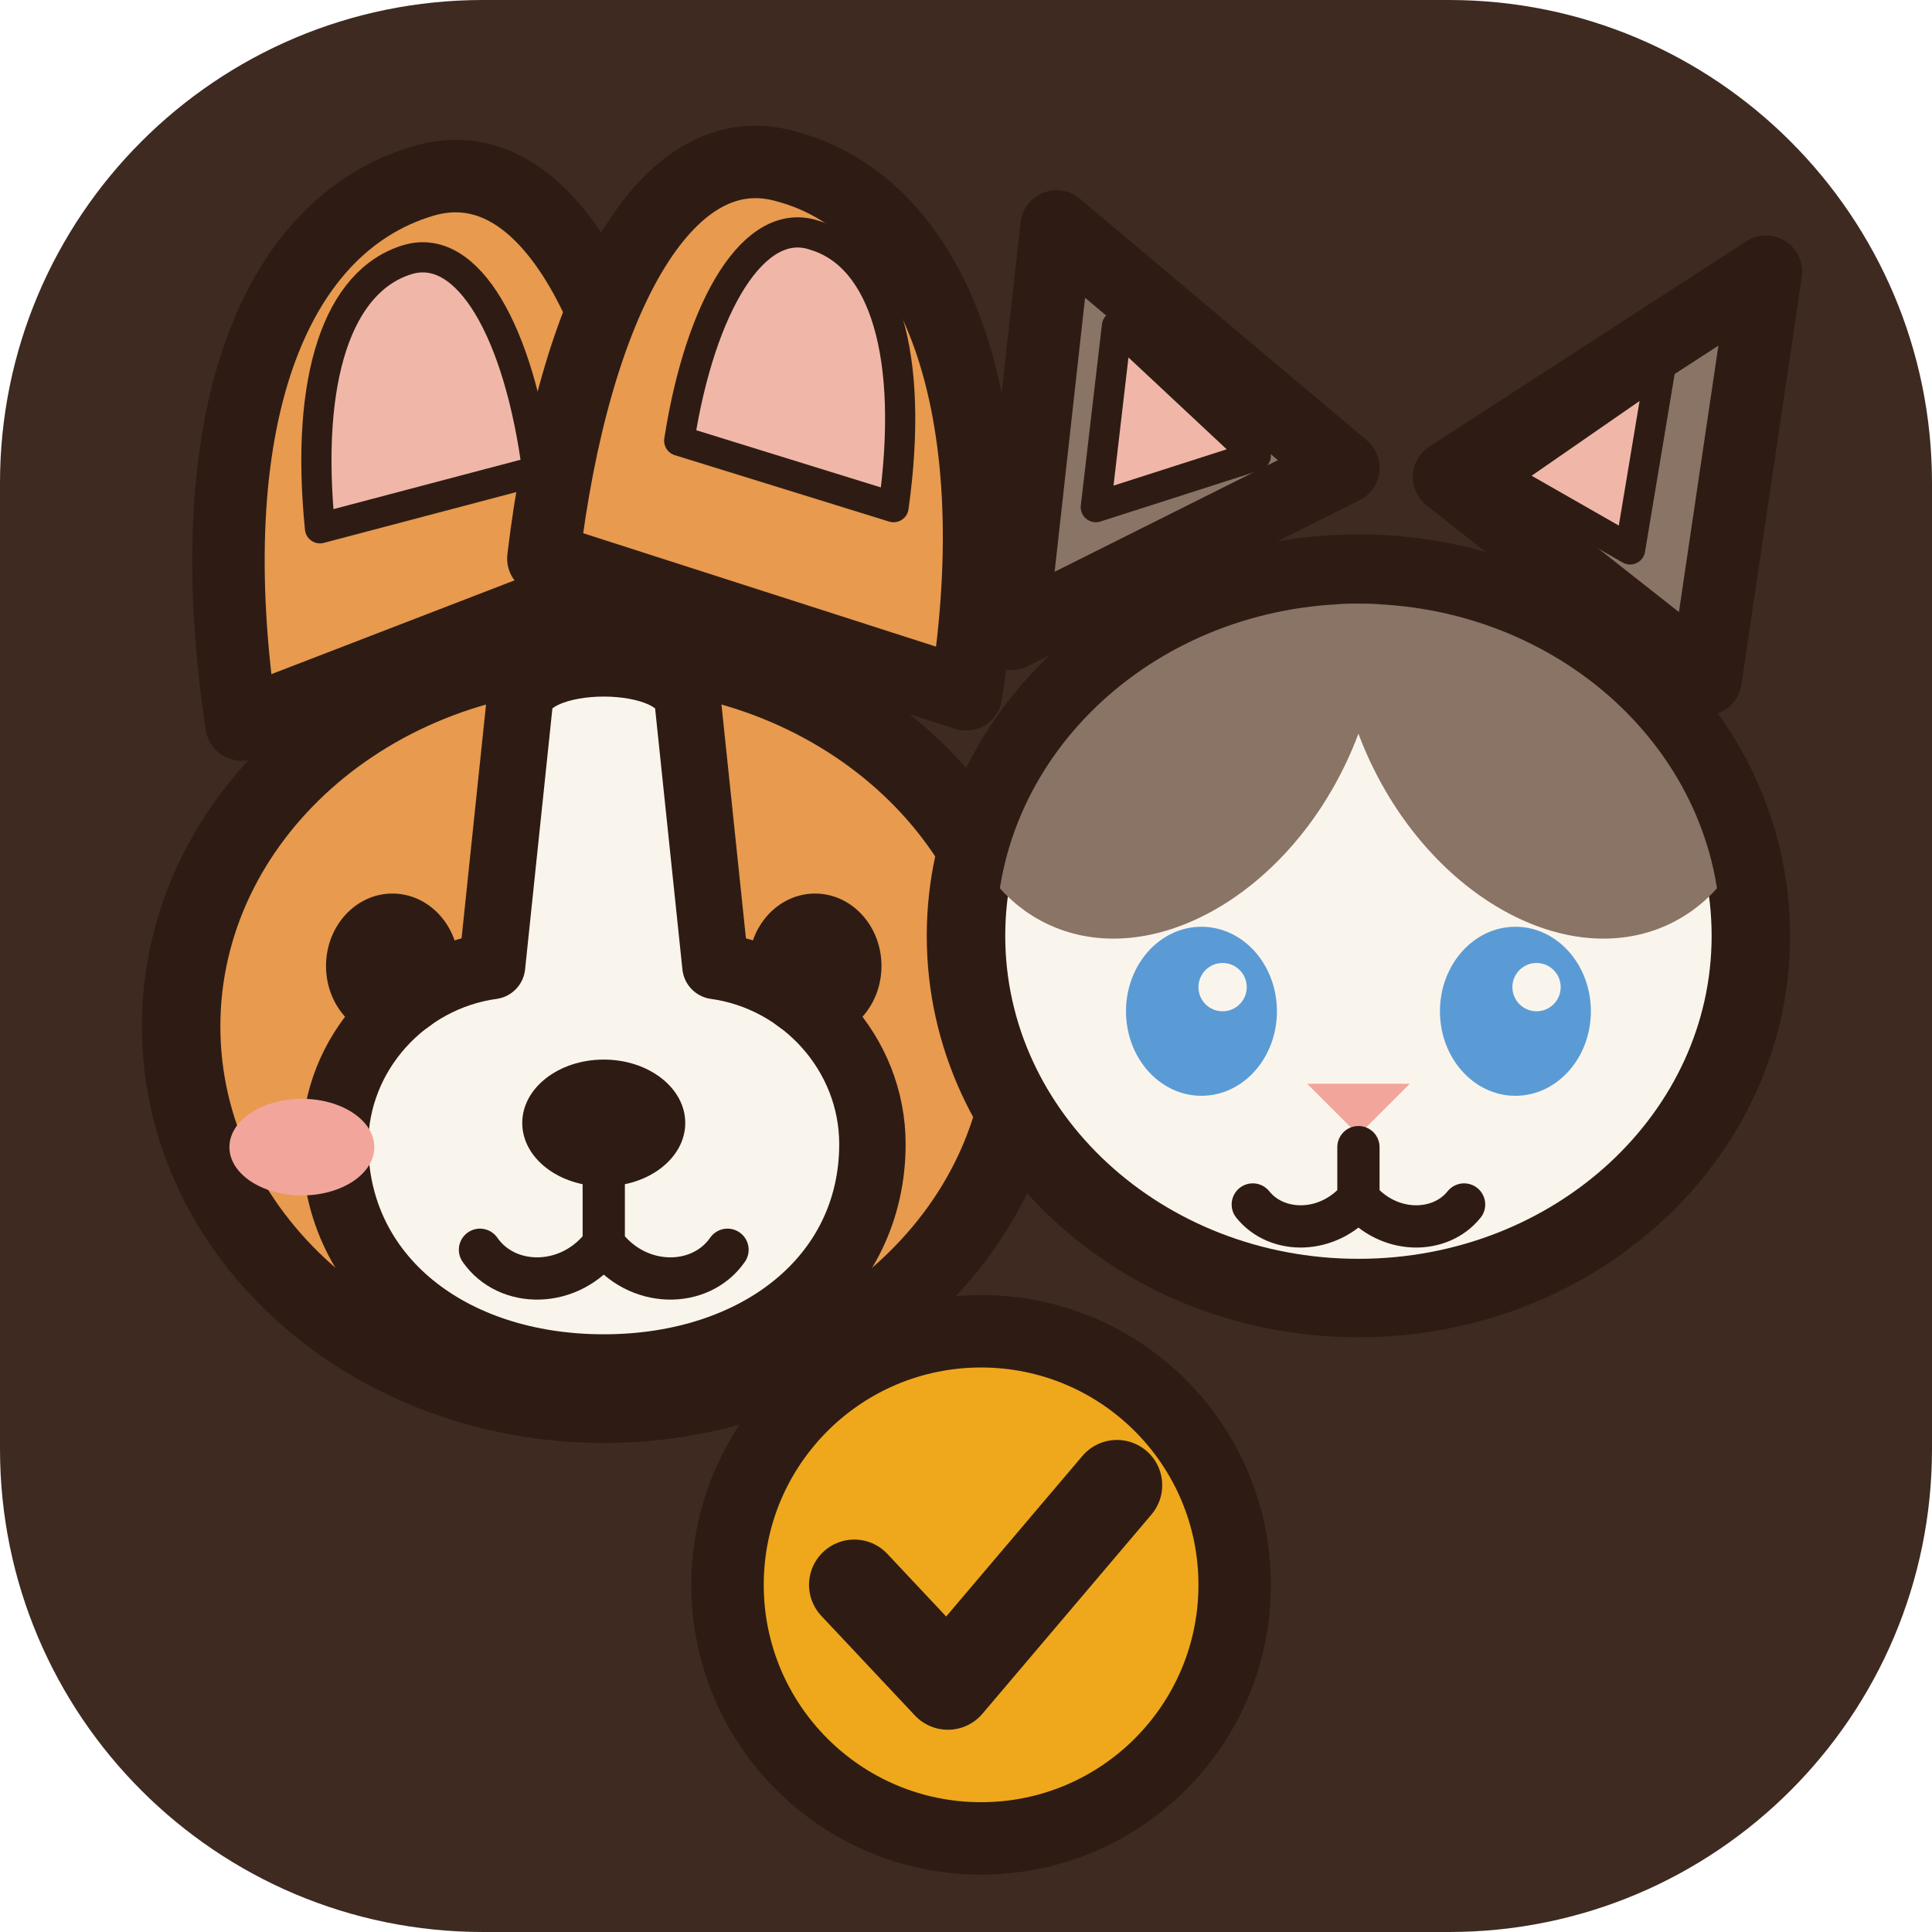
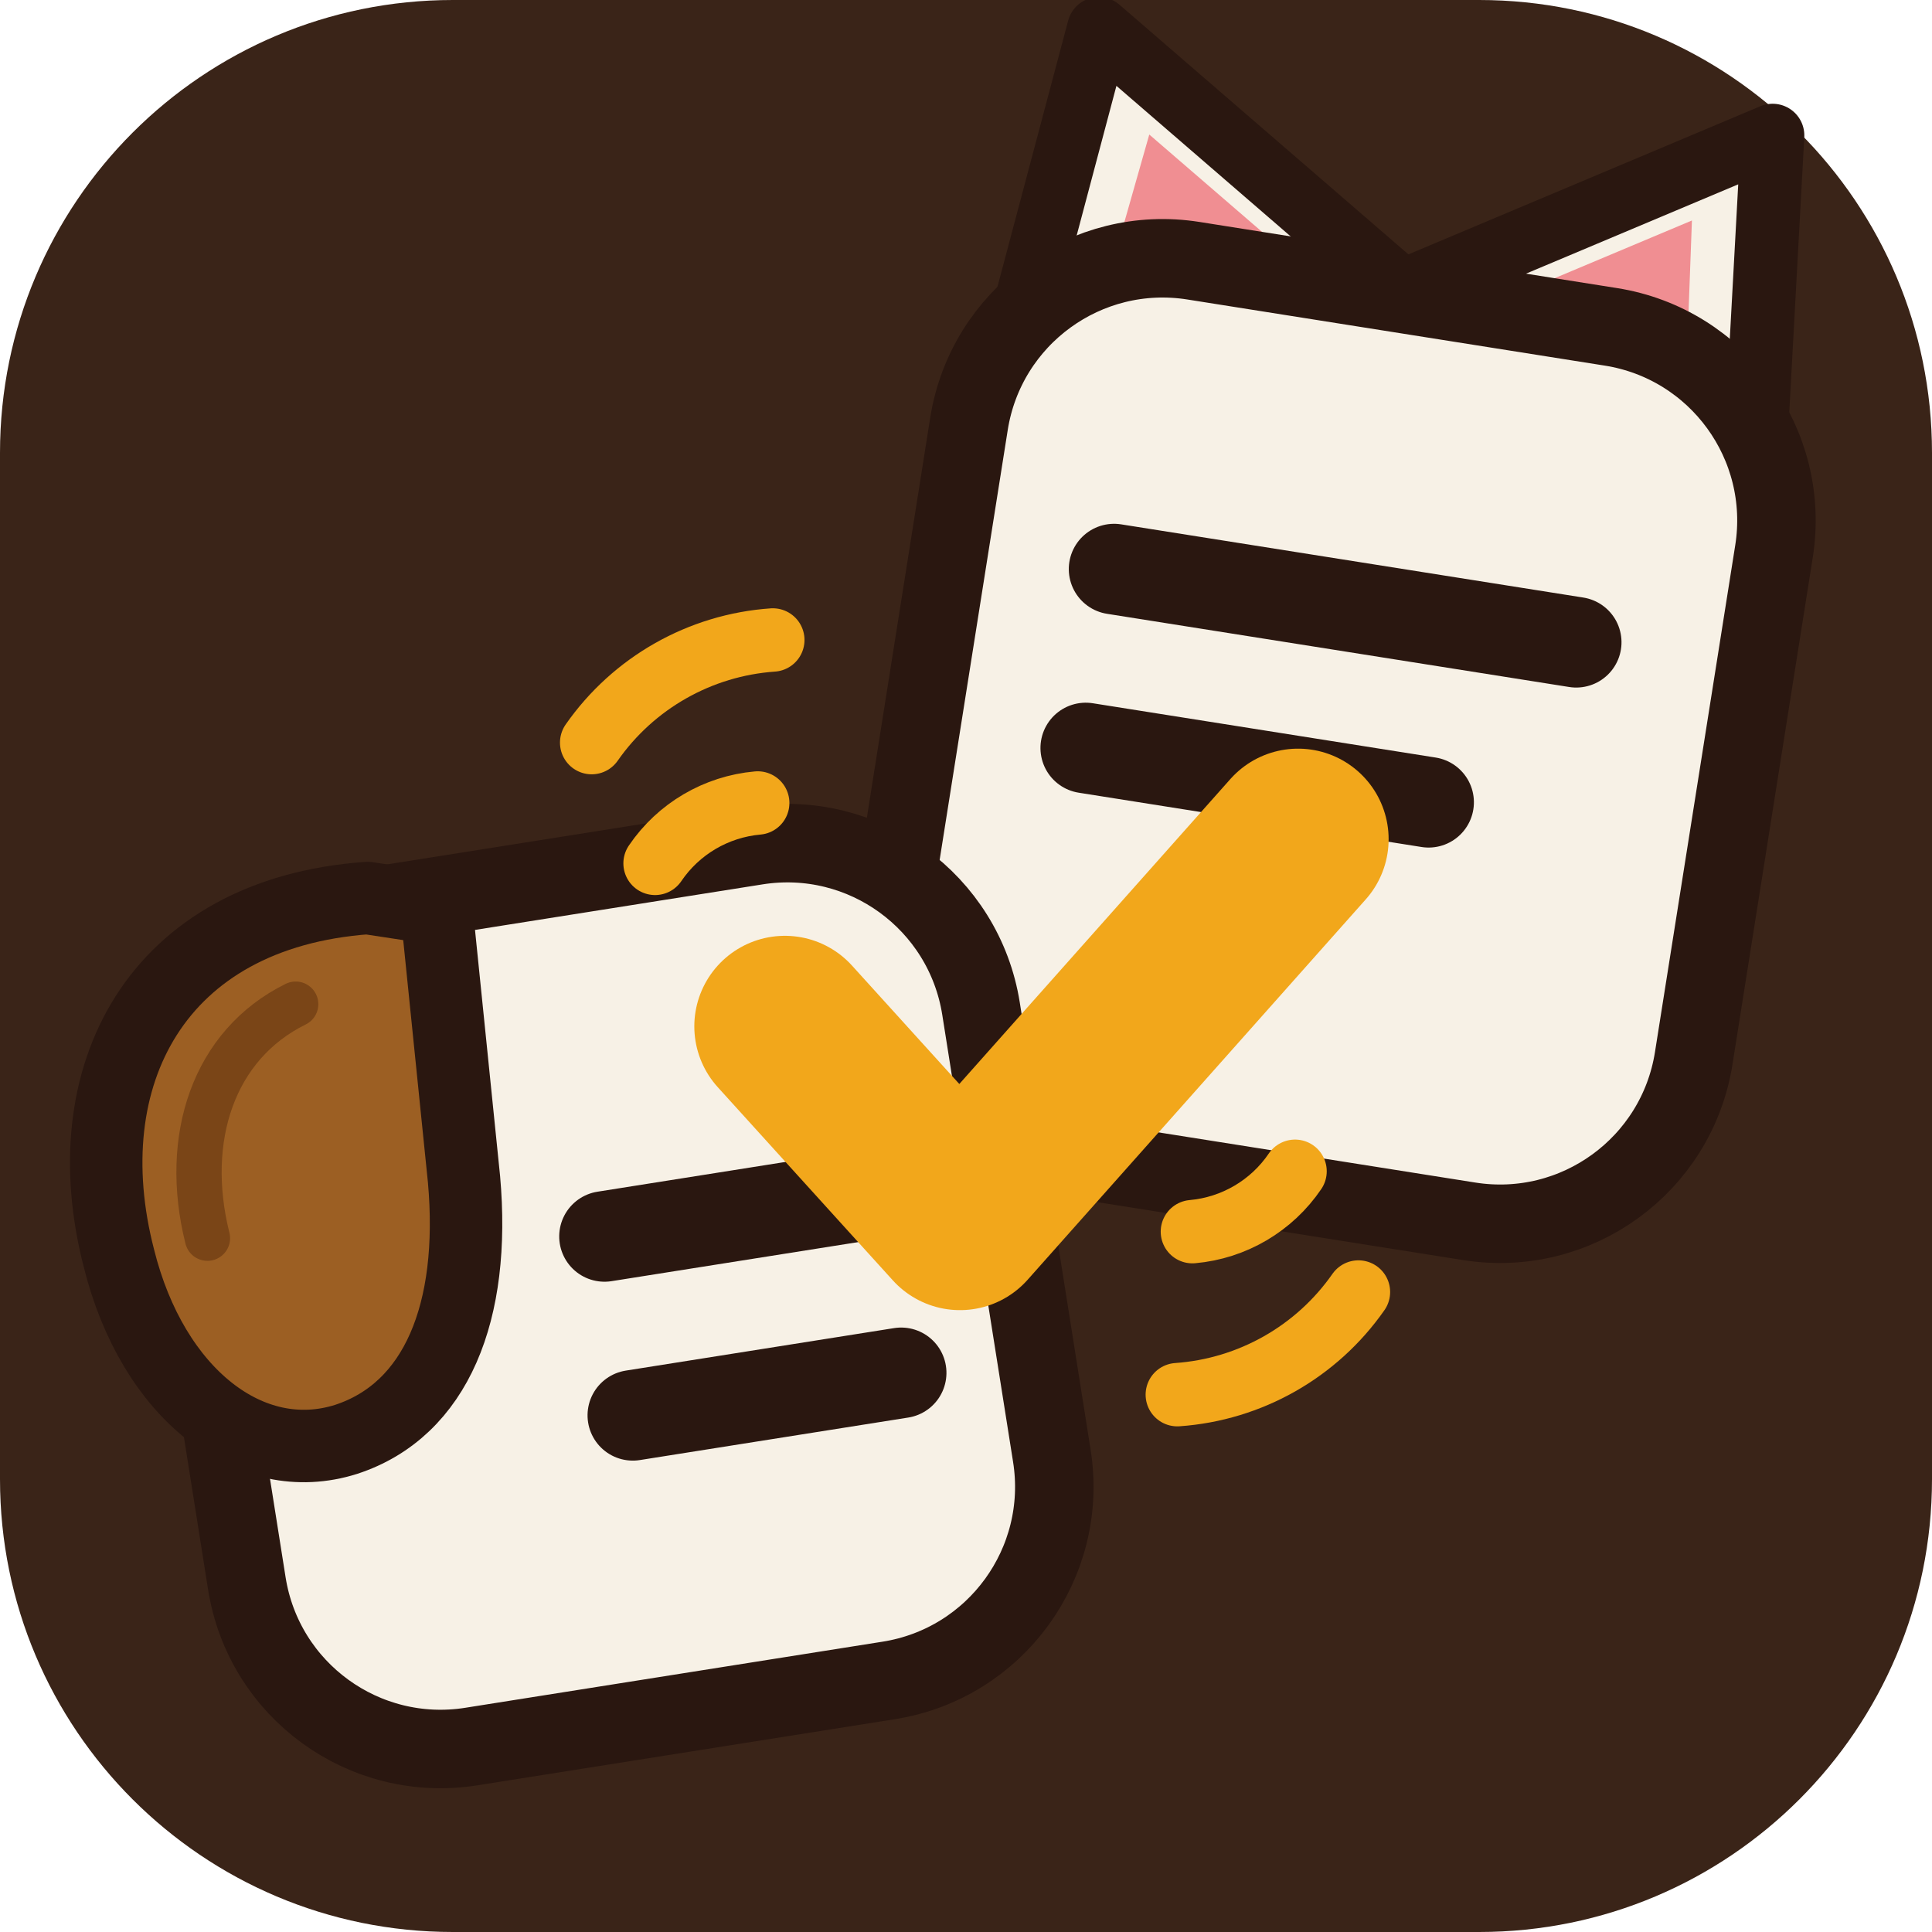
<svg xmlns="http://www.w3.org/2000/svg" viewBox="0 0 64 64">
-   <rect width="64" height="64" rx="16" fill="#3E2A20" />
-   <g stroke="#2E1C14" stroke-linejoin="round">
-     <path d="M8 24C6.5 14 9 7.5 14 6c4-1.2 7 4.2 8 12.6Z" fill="#E89A4E" stroke-width="2.4" />
-     <path d="M32 23c1.5-9.5-1-16.2-6-17.5-4-1.1-7 4.6-8 13Z" fill="#E89A4E" stroke-width="2.4" />
-     <path d="M10.6 17.5c-.5-5 .6-8.2 2.9-8.9 2-.6 3.7 2.4 4.3 7Z" fill="#F0B7A8" />
-     <path d="M29.6 16.8c.7-5-.3-8.3-2.6-9-2-.7-3.8 2.3-4.5 6.8Z" fill="#F0B7A8" />
-     <ellipse cx="20" cy="34" rx="14" ry="12.5" fill="#E89A4E" stroke-width="2.6" />
-     <path d="M17.2 23.4c0-1.9 5.6-1.9 5.6 0l.9 8.6c2.9.4 5.2 2.9 5.2 5.9 0 4.4-3.8 7.4-8.9 7.4s-8.9-3-8.9-7.4c0-3 2.3-5.5 5.2-5.9Z" fill="#FAF5EC" stroke-width="2.2" />
+   <rect width="64" height="64" rx="15" fill="#3A2418" />
+   <g transform="rotate(9 44 22)">
+     <g stroke="#2A1710" stroke-width="2.1" stroke-linejoin="round">
+       <path d="M31.8 16 33.2 2.4 44.8 9.6Z" fill="#F7F1E6" />
+       <path d="M57.2 16 55.8 2.4 44.2 9.6Z" fill="#F7F1E6" />
+     </g>
+     <path d="M34.7 11.4 35.4 5.6l5 3.1Z" fill="#F08E92" />
+     <path d="M54.3 11.4 53.6 5.6l-5 3.1Z" fill="#F08E92" />
+     <rect x="31" y="9.5" width="27" height="30" rx="6.5" fill="#F7F1E6" stroke="#2A1710" stroke-width="2.6" />
+     <path d="M36.5 20h15.5M36.5 26h11.5" fill="none" stroke="#2A1710" stroke-width="3" stroke-linecap="round" />
  </g>
-   <ellipse cx="13" cy="32" rx="2.2" ry="2.4" fill="#2E1C14" />
-   <ellipse cx="27" cy="32" rx="2.2" ry="2.4" fill="#2E1C14" />
-   <ellipse cx="20" cy="37.2" rx="2.7" ry="2.1" fill="#2E1C14" />
-   <path d="M20 39.2v2M20 41.2c-1.1 1.5-3.2 1.5-4.1.2M20 41.2c1.1 1.5 3.2 1.5 4.1.2" fill="none" stroke="#2E1C14" stroke-width="1.4" stroke-linecap="round" />
-   <ellipse cx="10" cy="38" rx="2.4" ry="1.6" fill="#F2A69B" />
-   <g stroke="#2E1C14" stroke-linejoin="round">
-     <path d="M33.5 21 35 7.5 44.5 15.5Z" fill="#8A7466" stroke-width="2.4" />
-     <path d="M56.5 22.5 58.5 9 48 15.8Z" fill="#8A7466" stroke-width="2.4" />
-     <path d="M36.3 16.8 37 10.8l4.6 4.3Z" fill="#F0B7A8" />
-     <path d="M54 18.2 55 12.2l-5.2 3.6Z" fill="#F0B7A8" />
-     <ellipse cx="45" cy="31" rx="13" ry="12" fill="#FAF5EC" stroke-width="2.6" />
+   <g transform="rotate(-9 20 44)">
+     <rect x="7" y="29" width="27" height="28" rx="6.5" fill="#F7F1E6" stroke="#2A1710" stroke-width="2.6" />
+     <path d="M14.5 28.7c-7-.6-10.6 4.3-10 10.5.4 4.6 3.2 7.6 6.5 7.1            3.1-.5 4.9-3.5 5.2-7.9l.5-9Z" fill="#9C5F23" stroke="#2A1710" stroke-width="2.4" stroke-linejoin="round" />
+     <path d="M11.6 31.8c-2.9.9-4.4 3.8-4.1 7.2" fill="none" stroke="#7A4517" stroke-width="1.5" stroke-linecap="round" />
+     <path d="M20.5 41h12M20.5 47h9" fill="none" stroke="#2A1710" stroke-width="3" stroke-linecap="round" />
  </g>
-   <clipPath id="rh">
-     <ellipse cx="45" cy="31" rx="12" ry="11" />
-   </clipPath>
-   <g clip-path="url(#rh)" fill="#8A7466">
-     <ellipse cx="38.6" cy="22.5" rx="6.6" ry="9" transform="rotate(26 38.6 22.5)" />
-     <ellipse cx="51.4" cy="22.5" rx="6.6" ry="9" transform="rotate(-26 51.4 22.5)" />
-   </g>
-   <ellipse cx="39.8" cy="33.5" rx="2.5" ry="2.8" fill="#5B9BD5" />
-   <ellipse cx="50.2" cy="33.5" rx="2.5" ry="2.8" fill="#5B9BD5" />
-   <circle cx="40.5" cy="32.7" r=".8" fill="#FAF5EC" />
-   <circle cx="50.9" cy="32.7" r=".8" fill="#FAF5EC" />
-   <path d="M45 37.6 43.3 35.9h3.4Z" fill="#F2A69B" />
-   <path d="M45 38v1.7M45 39.7c-1 1.2-2.7 1.2-3.5.2M45 39.7c1 1.2 2.7 1.2 3.5.2" fill="none" stroke="#2E1C14" stroke-width="1.4" stroke-linecap="round" />
-   <circle cx="32.5" cy="52.5" r="8.4" fill="#EFA81C" stroke="#2E1C14" stroke-width="2.4" />
-   <path d="M28.3 52.5 31.4 55.8 37 49.2" fill="none" stroke="#2E1C14" stroke-width="3" stroke-linecap="round" stroke-linejoin="round" />
+   <path d="M26 34 31.8 40.4 43 27.8" fill="none" stroke="#F2A71B" stroke-width="6" stroke-linecap="round" stroke-linejoin="round" />
+   <path d="M19.6 24.6a8 8 0 0 1 6-3.4M21.7 28.6a4.6 4.6 0 0 1 3.4-2" fill="none" stroke="#F2A71B" stroke-width="2.1" stroke-linecap="round" />
+   <path d="M45 42.8a8 8 0 0 1-6 3.4M42.9 38.8a4.6 4.6 0 0 1-3.4 2" fill="none" stroke="#F2A71B" stroke-width="2.1" stroke-linecap="round" />
</svg>
